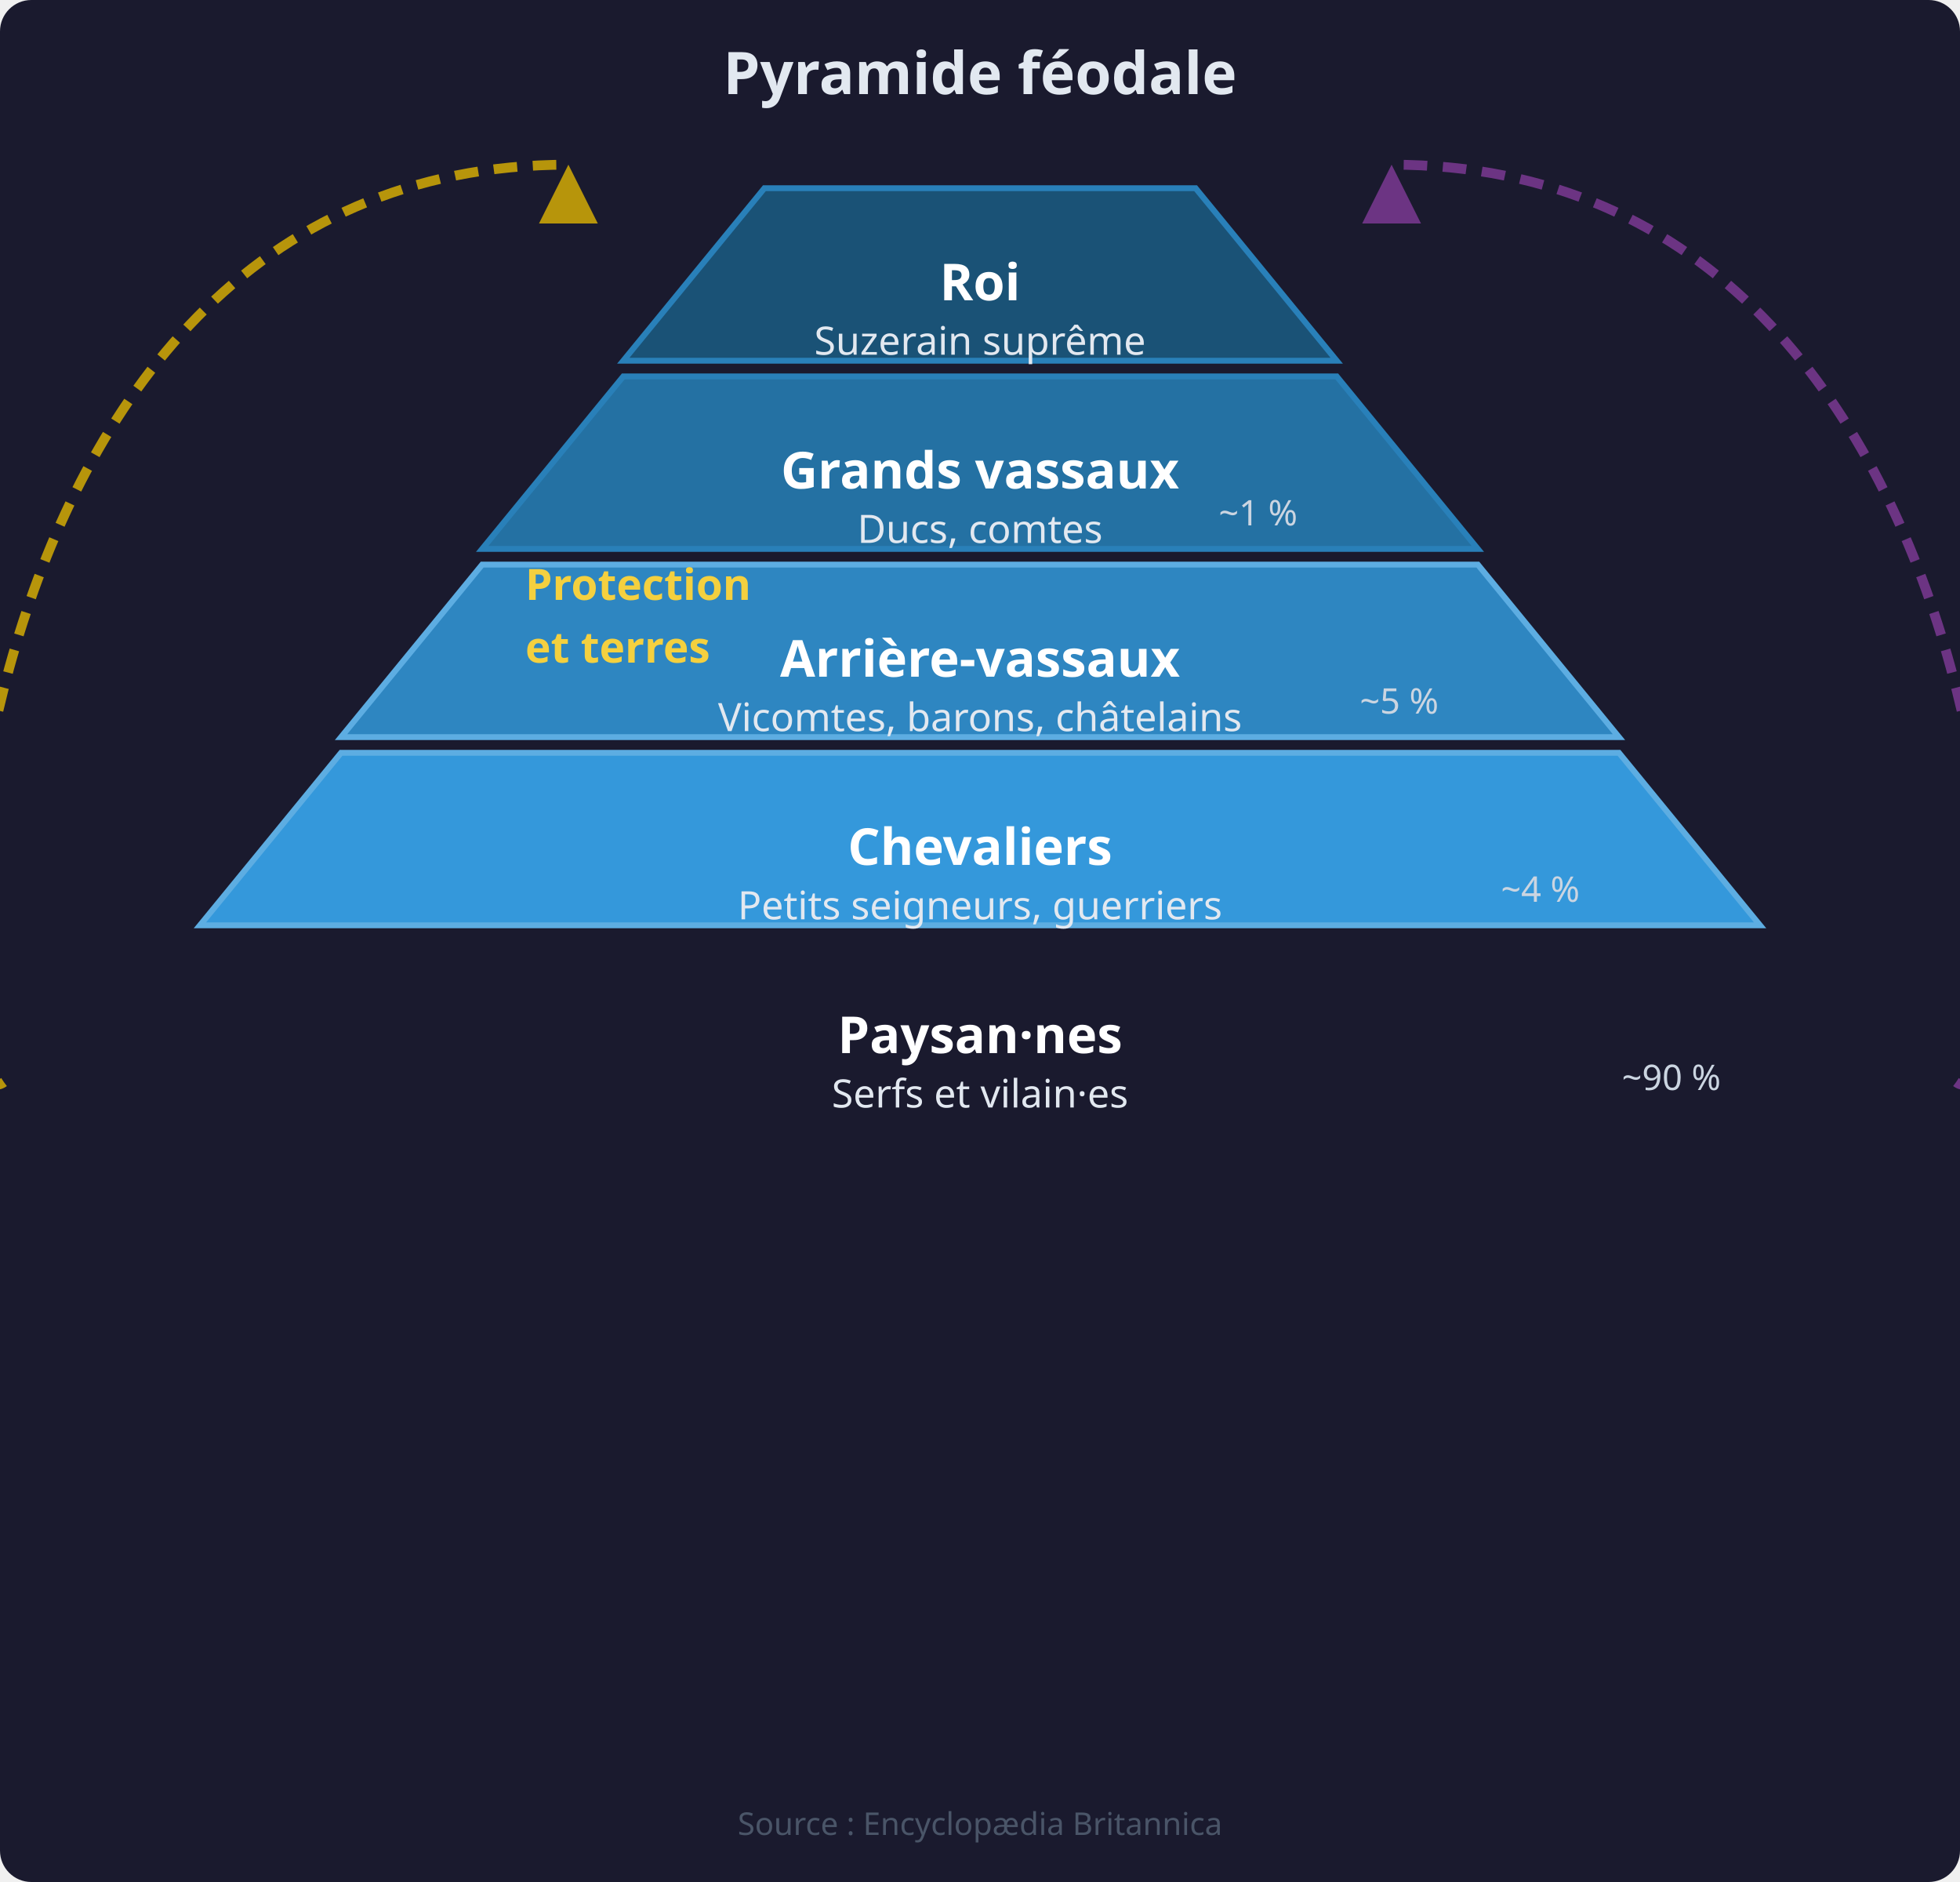
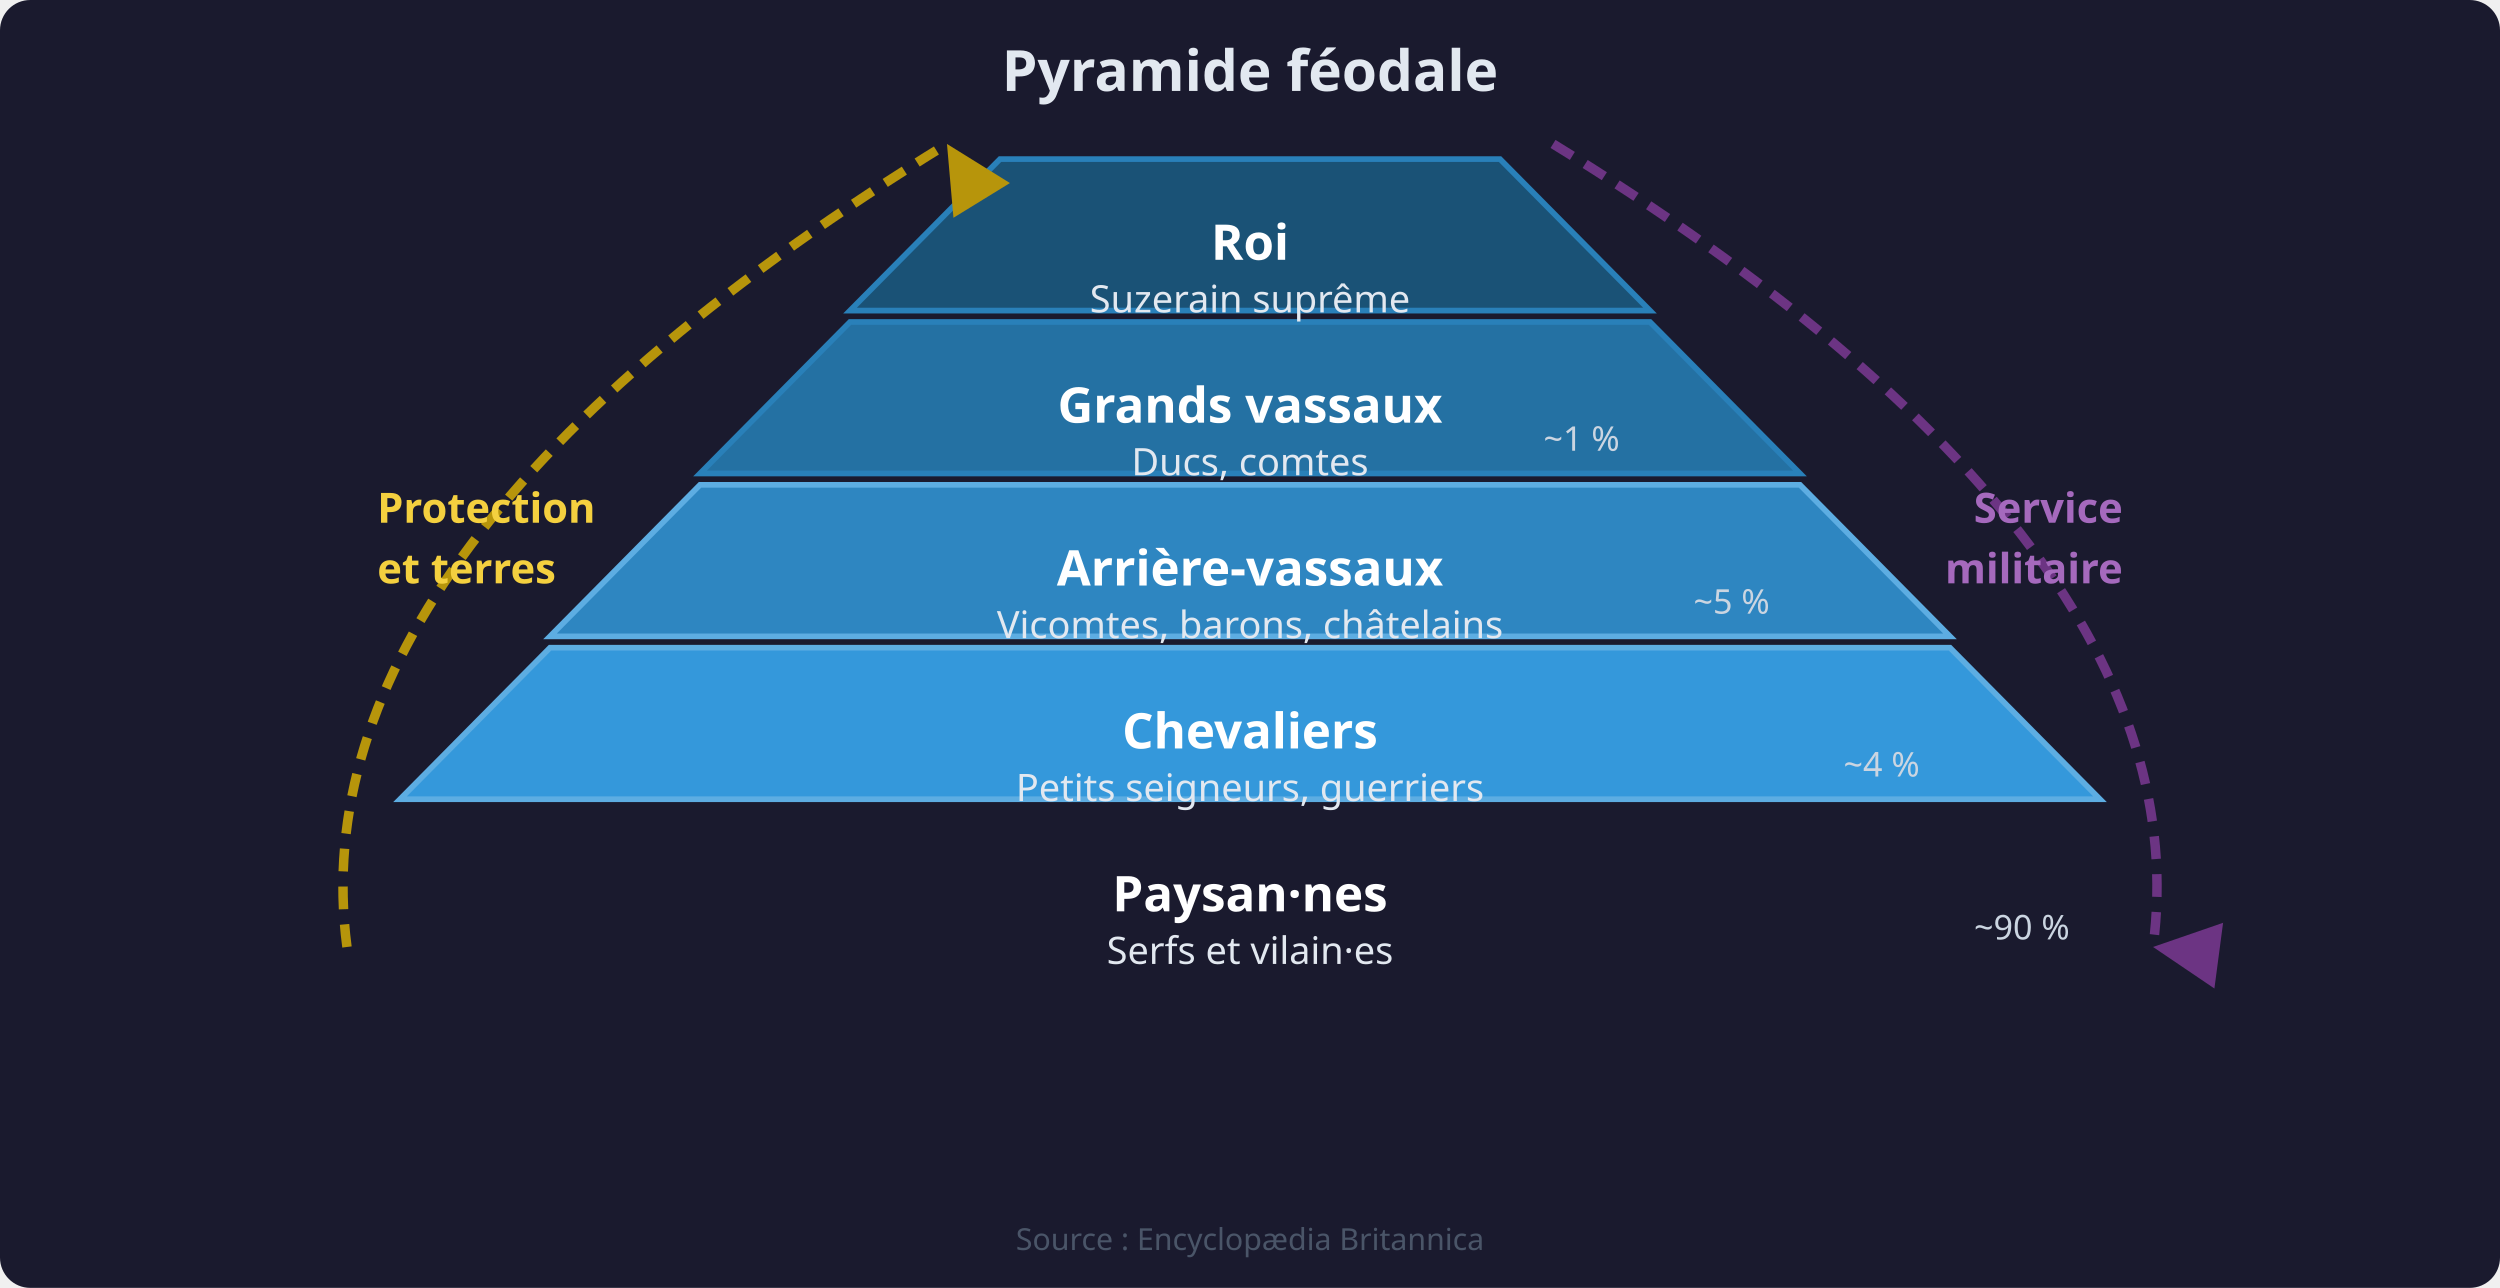
- <svg xmlns="http://www.w3.org/2000/svg" viewBox="0 0 500 480" width="500" height="480" role="img" aria-label="Pyramide féodale : hiérarchie du royaume de France">
+ <svg xmlns="http://www.w3.org/2000/svg" viewBox="0 0 660 340" width="660" height="340" role="img" aria-label="Pyramide féodale : hiérarchie du royaume de France">
  <defs>
-     <marker id="arrow-down" viewBox="0 0 10 10" refX="5" refY="10" markerWidth="6" markerHeight="6" orient="auto">
+     <marker id="arrow-down" viewBox="0 0 10 10" refX="5" refY="10" markerWidth="7" markerHeight="7" orient="auto">
      <path d="M0,0 L5,10 L10,0" fill="#6c3483" />
    </marker>
-     <marker id="arrow-up" viewBox="0 0 10 10" refX="5" refY="0" markerWidth="6" markerHeight="6" orient="auto">
+     <marker id="arrow-up" viewBox="0 0 10 10" refX="5" refY="0" markerWidth="7" markerHeight="7" orient="auto">
      <path d="M0,10 L5,0 L10,10" fill="#b7950b" />
    </marker>
  </defs>
-   <rect width="500" height="480" fill="#1a1a2e" rx="8" />
-   <text x="250" y="24" fill="#e2e8f0" font-size="15" font-weight="700" text-anchor="middle" font-family="system-ui, sans-serif">Pyramide féodale</text>
-   <polygon points="195,48 305,48 341,92 159,92" fill="#1a5276" stroke="#2980b9" stroke-width="1.5" />
-   <polygon points="159,96 341,96 377,140 123,140" fill="#2471a3" stroke="#2980b9" stroke-width="1.5" />
-   <polygon points="123,144 377,144 413,188 87,188" fill="#2e86c1" stroke="#5dade2" stroke-width="1.5" />
-   <polygon points="87,192 413,192 449,236 51,236" fill="#3498db" stroke="#5dade2" stroke-width="1.5" />
-   <polygon points="51,240 449,240 NaN,284 NaN,284" fill="#1e8449" stroke="#27ae60" stroke-width="1.5" />
-   <text x="250" y="72" fill="#fff" font-size="13" font-weight="600" text-anchor="middle" font-family="system-ui, sans-serif" dominant-baseline="middle">Roi</text>
-   <text x="250" y="87" fill="#e2e8f0" font-size="10" text-anchor="middle" font-family="system-ui, sans-serif" dominant-baseline="middle">Suzerain suprême</text>
-   <text x="250" y="120" fill="#fff" font-size="13" font-weight="600" text-anchor="middle" font-family="system-ui, sans-serif" dominant-baseline="middle">Grands vassaux</text>
-   <text x="250" y="135" fill="#e2e8f0" font-size="10" text-anchor="middle" font-family="system-ui, sans-serif" dominant-baseline="middle">Ducs, comtes</text>
-   <text x="331" y="134" fill="#cbd5e1" font-size="9" text-anchor="end" font-family="system-ui, sans-serif">~1 %</text>
-   <text x="250" y="168" fill="#fff" font-size="13" font-weight="600" text-anchor="middle" font-family="system-ui, sans-serif" dominant-baseline="middle">Arrière-vassaux</text>
-   <text x="250" y="183" fill="#e2e8f0" font-size="10" text-anchor="middle" font-family="system-ui, sans-serif" dominant-baseline="middle">Vicomtes, barons, châtelains</text>
-   <text x="367" y="182" fill="#cbd5e1" font-size="9" text-anchor="end" font-family="system-ui, sans-serif">~5 %</text>
-   <text x="250" y="216" fill="#fff" font-size="13" font-weight="600" text-anchor="middle" font-family="system-ui, sans-serif" dominant-baseline="middle">Chevaliers</text>
-   <text x="250" y="231" fill="#e2e8f0" font-size="10" text-anchor="middle" font-family="system-ui, sans-serif" dominant-baseline="middle">Petits seigneurs, guerriers</text>
-   <text x="403" y="230" fill="#cbd5e1" font-size="9" text-anchor="end" font-family="system-ui, sans-serif">~4 %</text>
-   <text x="250" y="264" fill="#fff" font-size="13" font-weight="600" text-anchor="middle" font-family="system-ui, sans-serif" dominant-baseline="middle">Paysan·nes</text>
-   <text x="250" y="279" fill="#e2e8f0" font-size="10" text-anchor="middle" font-family="system-ui, sans-serif" dominant-baseline="middle">Serfs et vilain·es</text>
-   <text x="439" y="278" fill="#cbd5e1" font-size="9" text-anchor="end" font-family="system-ui, sans-serif">~90 %</text>
-   <path d="M499,276 C519,291 519,42 355,42" fill="none" stroke="#6c3483" stroke-width="2.5" stroke-dasharray="6,4" marker-end="url(#arrow-down)" />
-   <text x="527" y="153" fill="#a569bd" font-size="11" font-weight="600" font-family="system-ui, sans-serif" text-anchor="start">Service</text>
-   <text x="527" y="169" fill="#a569bd" font-size="11" font-weight="600" font-family="system-ui, sans-serif" text-anchor="start">militaire</text>
-   <path d="M1,276 C-19,291 -19,42 145,42" fill="none" stroke="#b7950b" stroke-width="2.5" stroke-dasharray="6,4" marker-end="url(#arrow-up)" />
-   <text x="134" y="153" fill="#f4d03f" font-size="11" font-weight="600" font-family="system-ui, sans-serif" text-anchor="start">Protection</text>
-   <text x="134" y="169" fill="#f4d03f" font-size="11" font-weight="600" font-family="system-ui, sans-serif" text-anchor="start">et terres</text>
-   <text x="250" y="468" fill="#4a5568" font-size="8" font-family="system-ui, sans-serif" text-anchor="middle">Source : Encyclopædia Britannica</text>
+   <rect width="660" height="340" fill="#1a1a2e" rx="8" />
+   <text x="330" y="24" fill="#e2e8f0" font-size="15" font-weight="700" text-anchor="middle" font-family="system-ui, sans-serif">Pyramide féodale</text>
+   <polygon points="264,42 396,42 435.6,82 224.4,82" fill="#1a5276" stroke="#2980b9" stroke-width="1.5" />
+   <polygon points="224.4,85 435.6,85 475.2,125 184.8,125" fill="#2471a3" stroke="#2980b9" stroke-width="1.5" />
+   <polygon points="184.8,128 475.2,128 514.8,168 145.2,168" fill="#2e86c1" stroke="#5dade2" stroke-width="1.5" />
+   <polygon points="145.2,171 514.8,171 554.4,211 105.6,211" fill="#3498db" stroke="#5dade2" stroke-width="1.5" />
+   <polygon points="105.6,214 554.4,214 NaN,254 NaN,254" fill="#1e8449" stroke="#27ae60" stroke-width="1.5" />
+   <text x="330" y="64" fill="#fff" font-size="13" font-weight="600" text-anchor="middle" font-family="system-ui, sans-serif" dominant-baseline="middle">Roi</text>
+   <text x="330" y="79" fill="#e2e8f0" font-size="10" text-anchor="middle" font-family="system-ui, sans-serif" dominant-baseline="middle">Suzerain suprême</text>
+   <text x="330" y="107" fill="#fff" font-size="13" font-weight="600" text-anchor="middle" font-family="system-ui, sans-serif" dominant-baseline="middle">Grands vassaux</text>
+   <text x="330" y="122" fill="#e2e8f0" font-size="10" text-anchor="middle" font-family="system-ui, sans-serif" dominant-baseline="middle">Ducs, comtes</text>
+   <text x="427.6" y="119" fill="#cbd5e1" font-size="9" text-anchor="end" font-family="system-ui, sans-serif">~1 %</text>
+   <text x="330" y="150" fill="#fff" font-size="13" font-weight="600" text-anchor="middle" font-family="system-ui, sans-serif" dominant-baseline="middle">Arrière-vassaux</text>
+   <text x="330" y="165" fill="#e2e8f0" font-size="10" text-anchor="middle" font-family="system-ui, sans-serif" dominant-baseline="middle">Vicomtes, barons, châtelains</text>
+   <text x="467.2" y="162" fill="#cbd5e1" font-size="9" text-anchor="end" font-family="system-ui, sans-serif">~5 %</text>
+   <text x="330" y="193" fill="#fff" font-size="13" font-weight="600" text-anchor="middle" font-family="system-ui, sans-serif" dominant-baseline="middle">Chevaliers</text>
+   <text x="330" y="208" fill="#e2e8f0" font-size="10" text-anchor="middle" font-family="system-ui, sans-serif" dominant-baseline="middle">Petits seigneurs, guerriers</text>
+   <text x="506.8" y="205" fill="#cbd5e1" font-size="9" text-anchor="end" font-family="system-ui, sans-serif">~4 %</text>
+   <text x="330" y="236" fill="#fff" font-size="13" font-weight="600" text-anchor="middle" font-family="system-ui, sans-serif" dominant-baseline="middle">Paysan·nes</text>
+   <text x="330" y="251" fill="#e2e8f0" font-size="10" text-anchor="middle" font-family="system-ui, sans-serif" dominant-baseline="middle">Serfs et vilain·es</text>
+   <text x="546.4" y="248" fill="#cbd5e1" font-size="9" text-anchor="end" font-family="system-ui, sans-serif">~90 %</text>
+   <path d="M91.6,250 Q77.6,144 250,38" fill="none" stroke="#b7950b" stroke-width="2.5" stroke-dasharray="6,4" marker-end="url(#arrow-up)" />
+   <text x="99.6" y="138" fill="#f4d03f" font-size="11" font-weight="600" font-family="system-ui, sans-serif" text-anchor="start">Protection</text>
+   <text x="99.6" y="154" fill="#f4d03f" font-size="11" font-weight="600" font-family="system-ui, sans-serif" text-anchor="start">et terres</text>
+   <path d="M410,38 Q582.4,144 568.4,250" fill="none" stroke="#6c3483" stroke-width="2.5" stroke-dasharray="6,4" marker-end="url(#arrow-down)" />
+   <text x="560.4" y="138" fill="#a569bd" font-size="11" font-weight="600" font-family="system-ui, sans-serif" text-anchor="end">Service</text>
+   <text x="560.4" y="154" fill="#a569bd" font-size="11" font-weight="600" font-family="system-ui, sans-serif" text-anchor="end">militaire</text>
+   <text x="330" y="330" fill="#4a5568" font-size="8" font-family="system-ui, sans-serif" text-anchor="middle">Source : Encyclopædia Britannica</text>
</svg>
